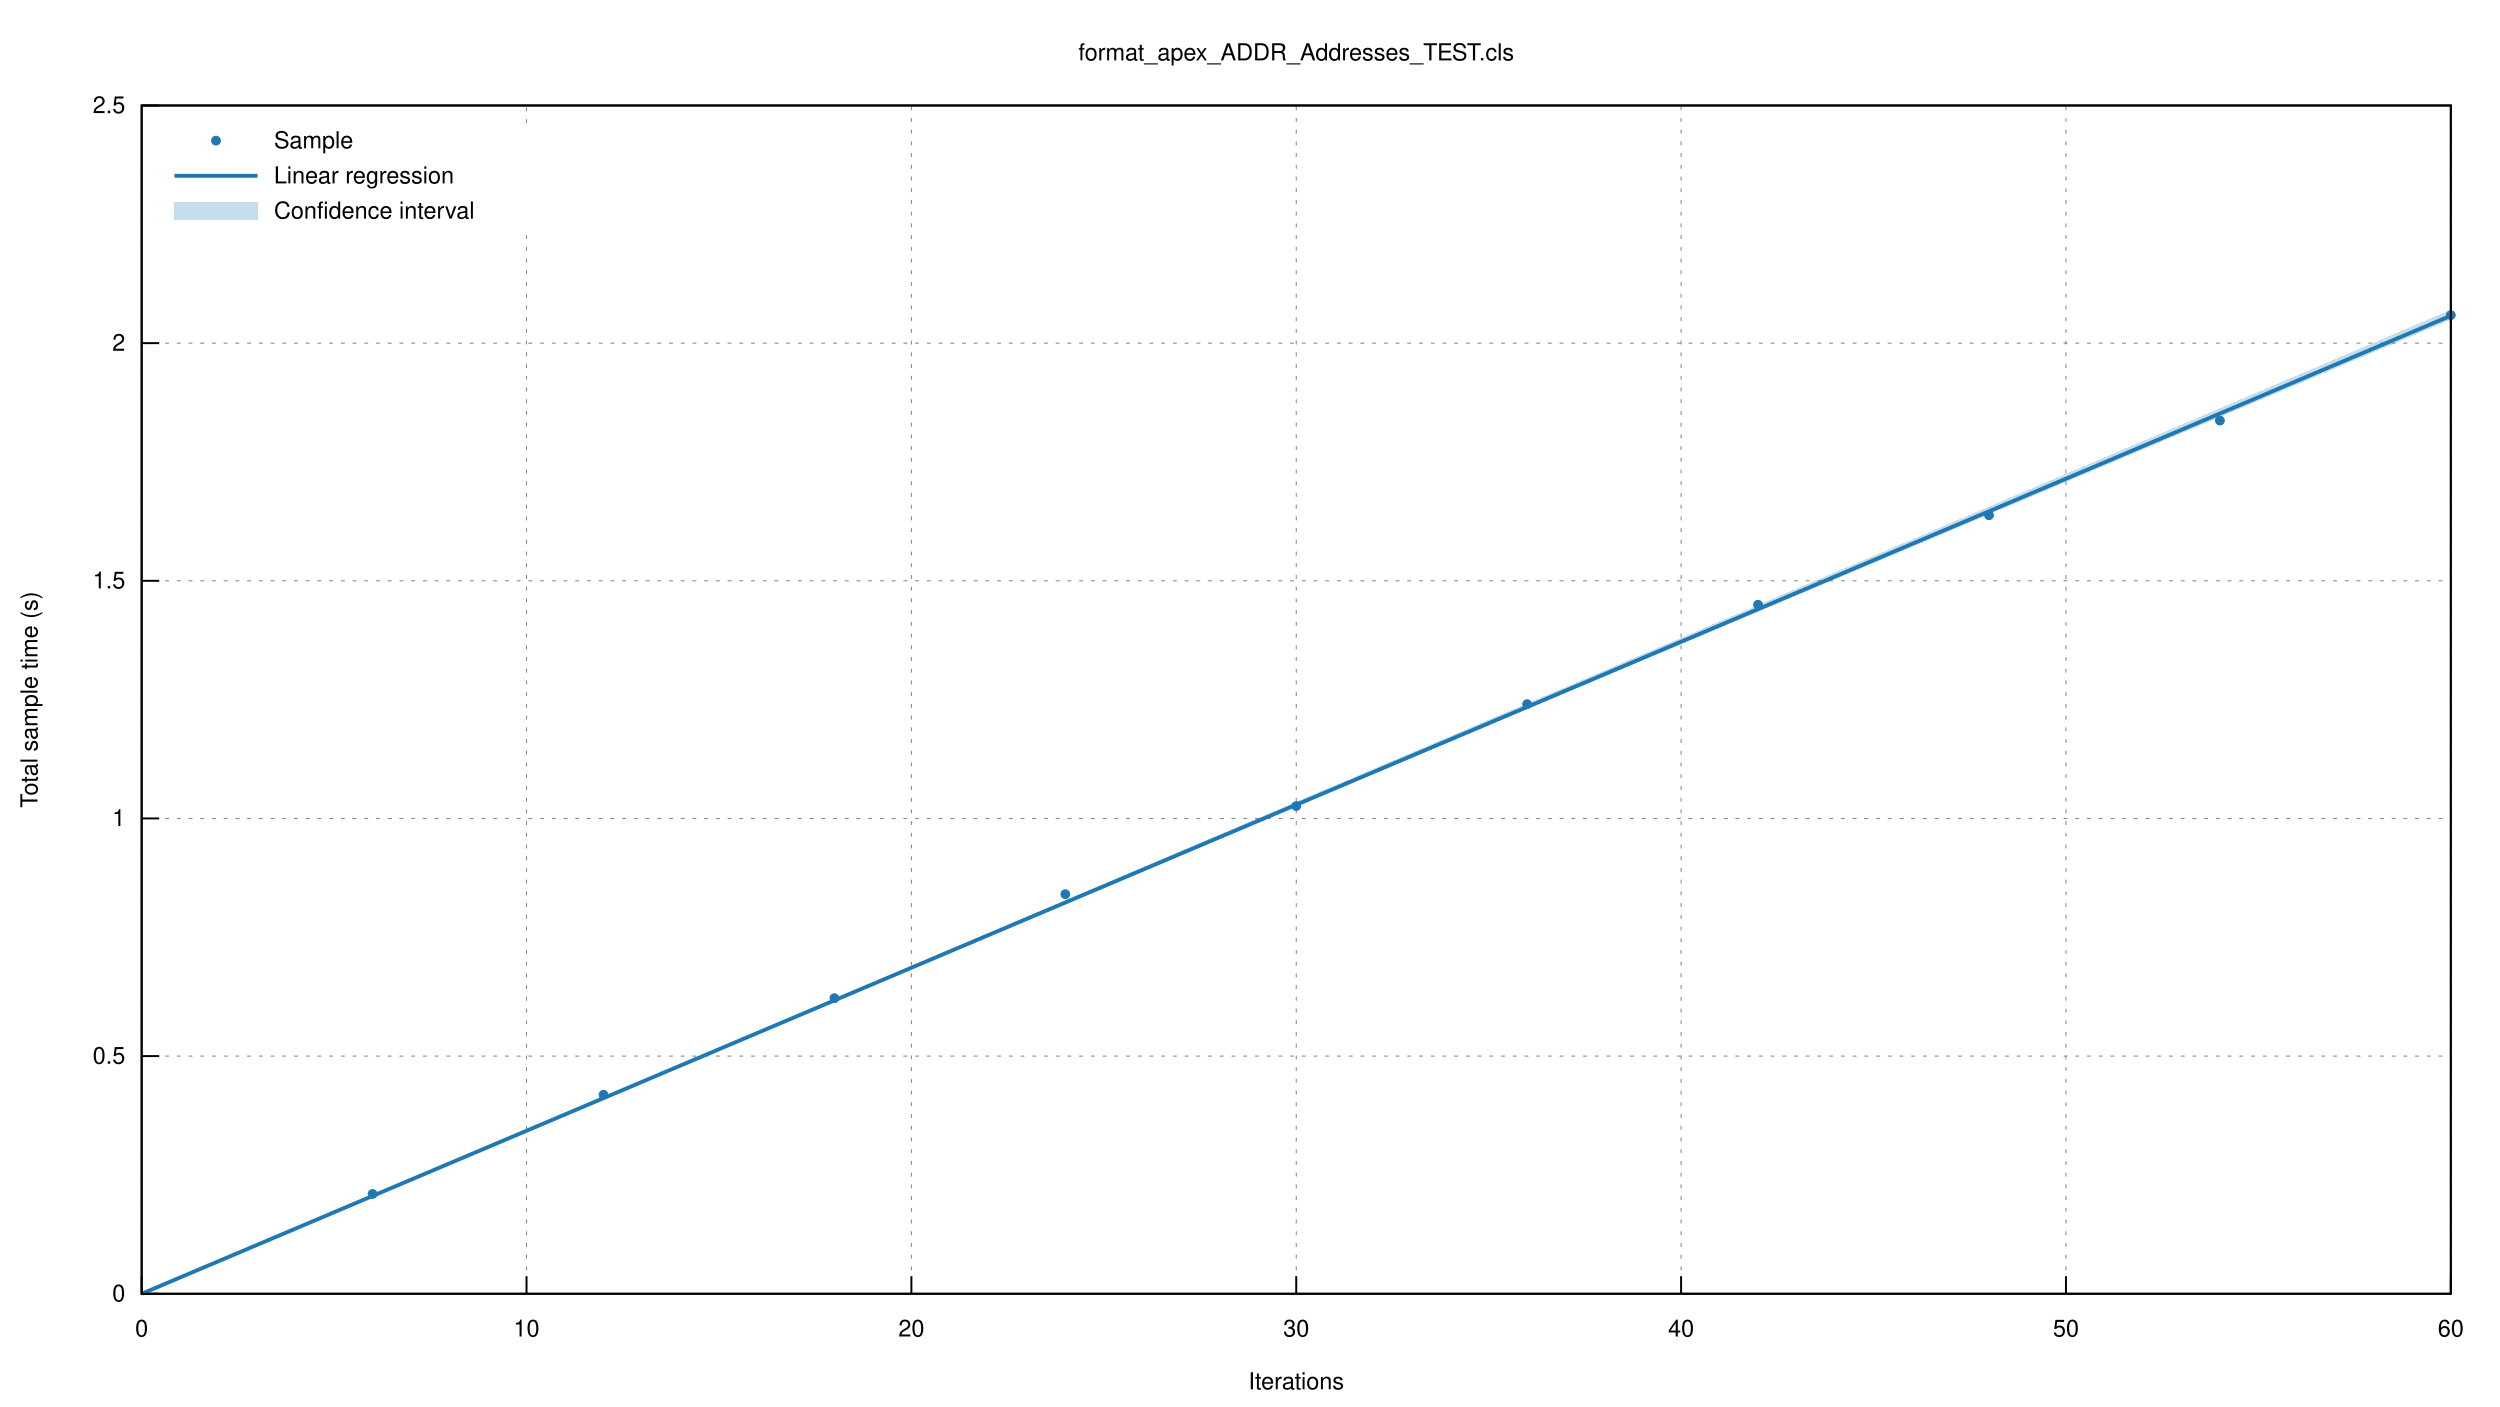
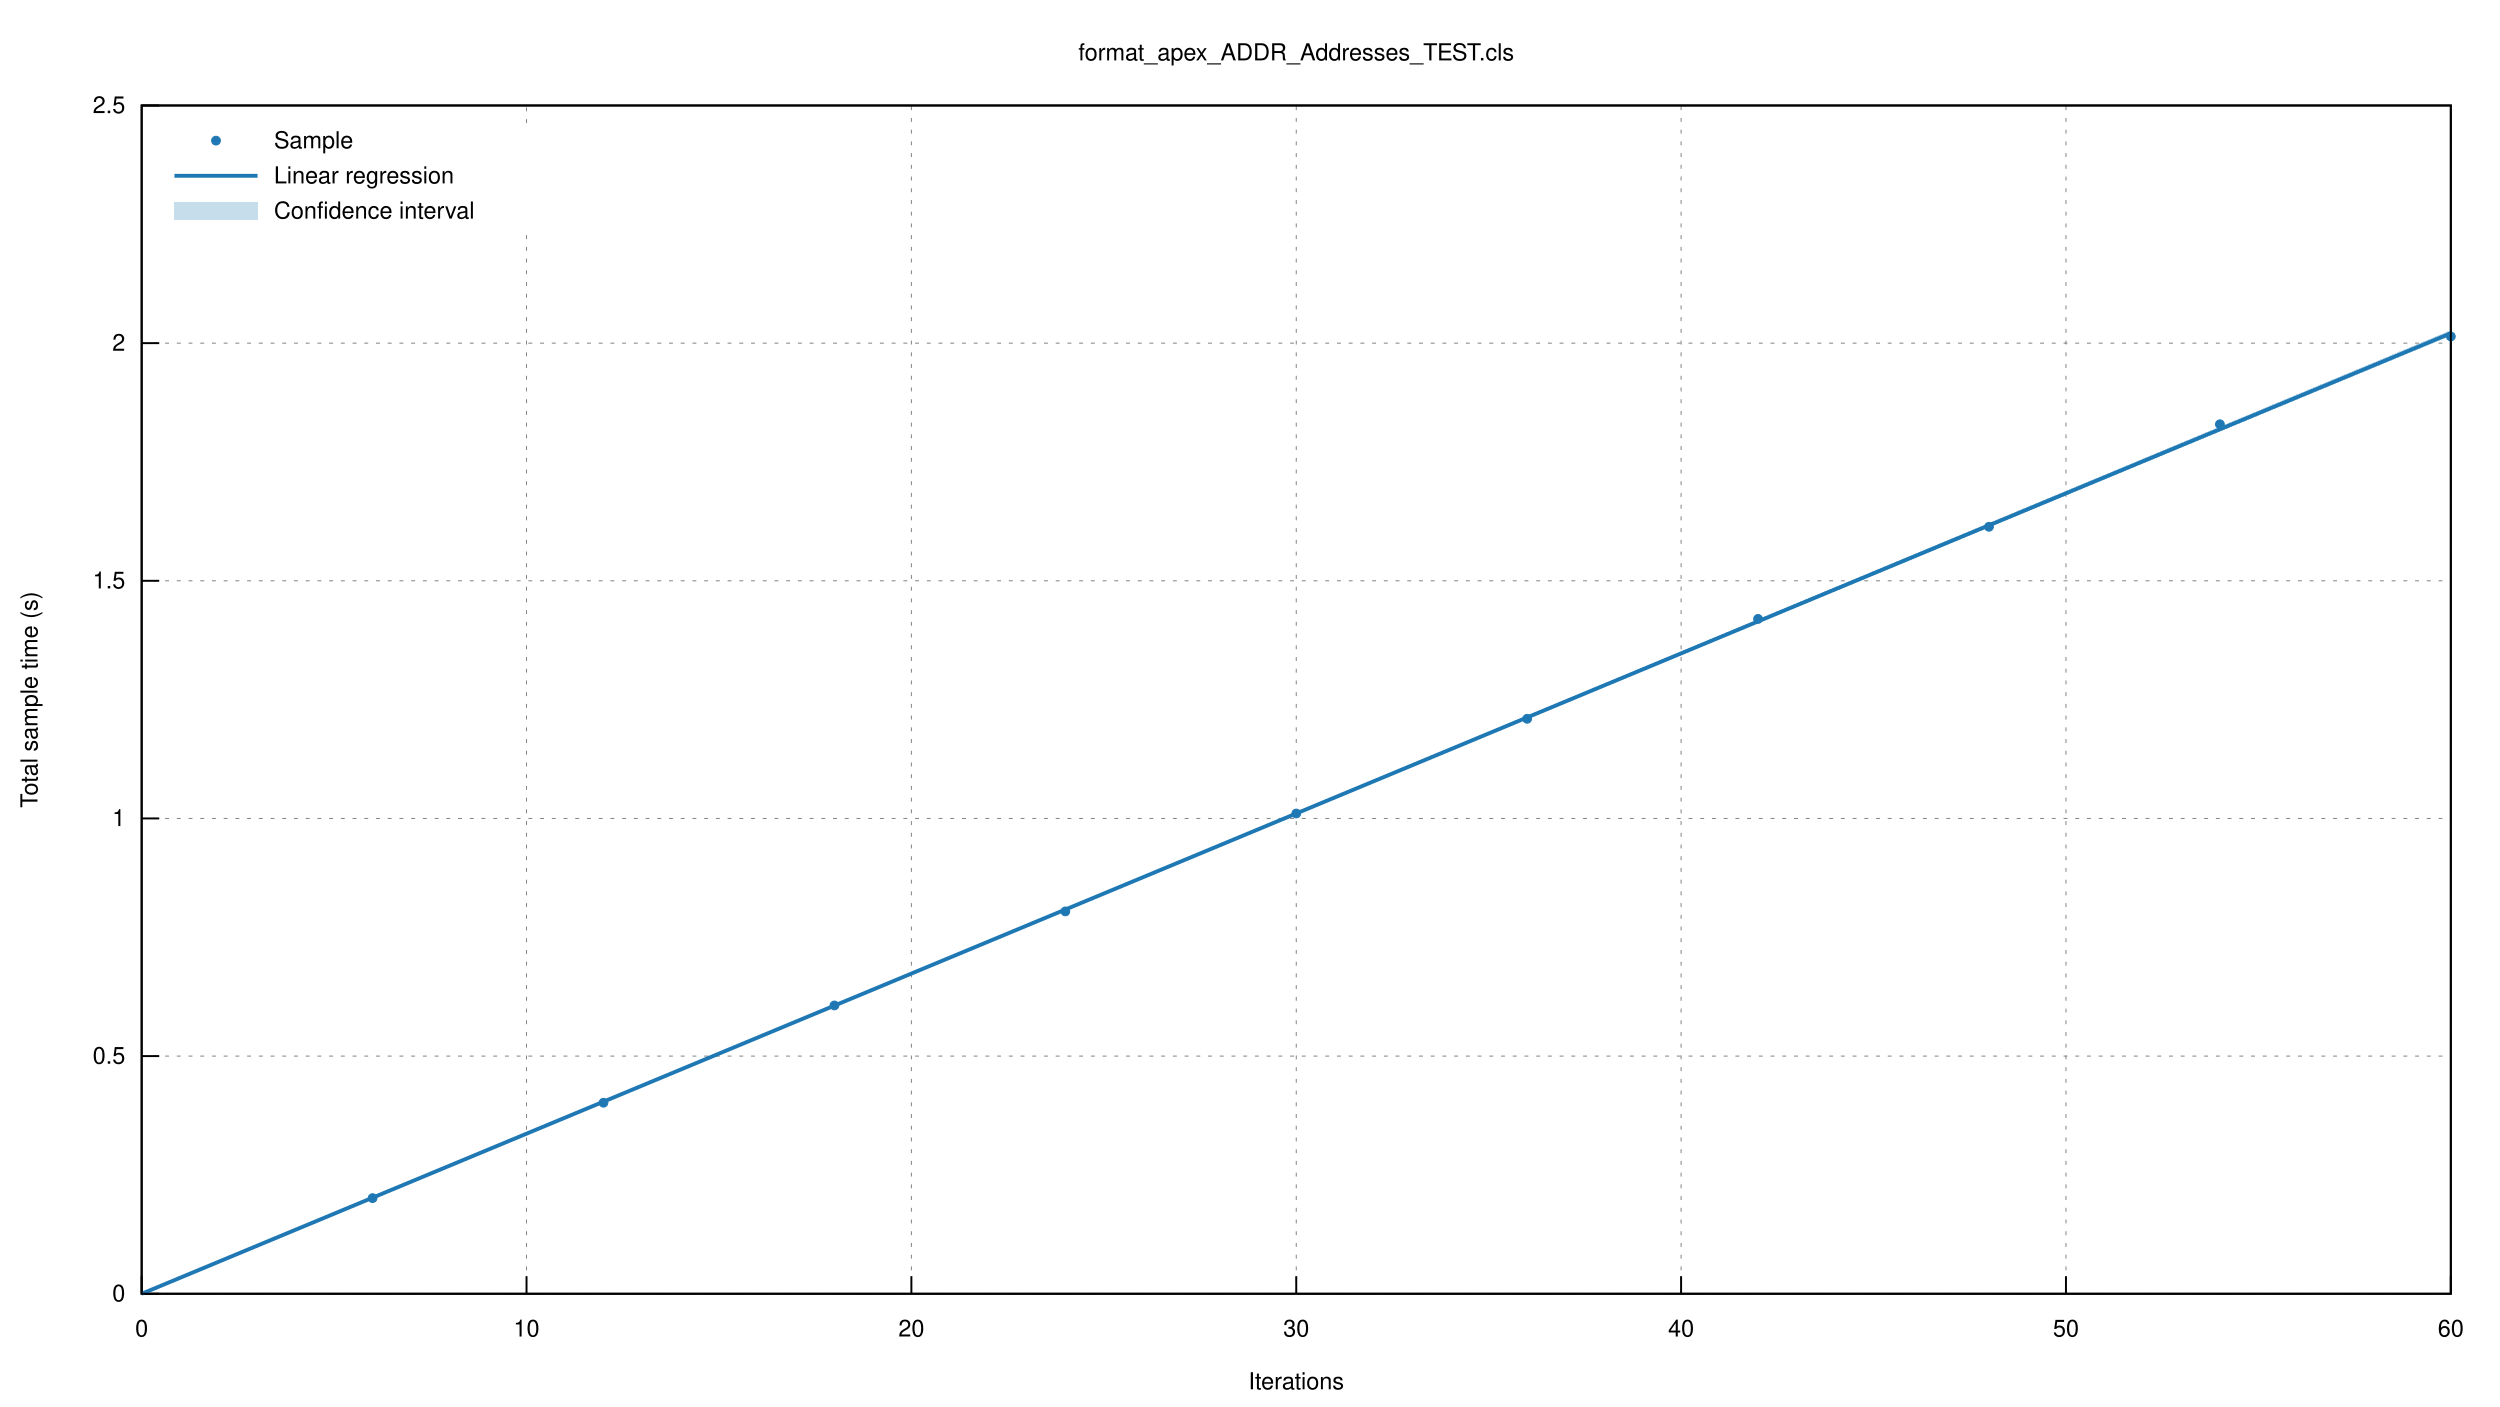
<svg xmlns="http://www.w3.org/2000/svg" xmlns:xlink="http://www.w3.org/1999/xlink" viewBox="0 0 1280 720">
  <g id="gnuplot_canvas">
    <rect x="0" y="0" width="1280" height="720" fill="none" />
    <defs>
      <circle id="gpDot" r="0.5" stroke-width="0.5" stroke="currentColor" />
      <path id="gpPt0" stroke-width="0.222" stroke="currentColor" d="M-1,0 h2 M0,-1 v2" />
      <path id="gpPt1" stroke-width="0.222" stroke="currentColor" d="M-1,-1 L1,1 M1,-1 L-1,1" />
      <path id="gpPt2" stroke-width="0.222" stroke="currentColor" d="M-1,0 L1,0 M0,-1 L0,1 M-1,-1 L1,1 M-1,1 L1,-1" />
      <rect id="gpPt3" stroke-width="0.222" stroke="currentColor" x="-1" y="-1" width="2" height="2" />
      <rect id="gpPt4" stroke-width="0.222" stroke="currentColor" fill="currentColor" x="-1" y="-1" width="2" height="2" />
      <circle id="gpPt5" stroke-width="0.222" stroke="currentColor" cx="0" cy="0" r="1" />
      <use xlink:href="#gpPt5" id="gpPt6" fill="currentColor" stroke="none" />
      <path id="gpPt7" stroke-width="0.222" stroke="currentColor" d="M0,-1.33 L-1.33,0.67 L1.33,0.67 z" />
      <use xlink:href="#gpPt7" id="gpPt8" fill="currentColor" stroke="none" />
      <use xlink:href="#gpPt7" id="gpPt9" stroke="currentColor" transform="rotate(180)" />
      <use xlink:href="#gpPt9" id="gpPt10" fill="currentColor" stroke="none" />
      <use xlink:href="#gpPt3" id="gpPt11" stroke="currentColor" transform="rotate(45)" />
      <use xlink:href="#gpPt11" id="gpPt12" fill="currentColor" stroke="none" />
      <path id="gpPt13" stroke-width="0.222" stroke="currentColor" d="M0,1.330 L1.265,0.411 L0.782,-1.067 L-0.782,-1.076 L-1.265,0.411 z" />
      <use xlink:href="#gpPt13" id="gpPt14" fill="currentColor" stroke="none" />
      <filter id="textbox" filterUnits="objectBoundingBox" x="0" y="0" height="1" width="1">
        <feFlood flood-color="white" flood-opacity="1" result="bgnd" />
        <feComposite in="SourceGraphic" in2="bgnd" operator="atop" />
      </filter>
      <filter id="greybox" filterUnits="objectBoundingBox" x="0" y="0" height="1" width="1">
        <feFlood flood-color="lightgrey" flood-opacity="1" result="grey" />
        <feComposite in="SourceGraphic" in2="grey" operator="atop" />
      </filter>
    </defs>
    <g fill="none" color="white" stroke="currentColor" stroke-width="1.00" stroke-linecap="butt" stroke-linejoin="miter">
</g>
    <g fill="none" color="black" stroke="currentColor" stroke-width="1.00" stroke-linecap="butt" stroke-linejoin="miter">
</g>
    <g fill="none" color="black" stroke="black" stroke-width="0.50" stroke-linecap="butt" stroke-linejoin="miter">
</g>
    <g fill="none" color="gray" stroke="currentColor" stroke-width="0.50" stroke-linecap="butt" stroke-linejoin="miter">
      <path stroke="gray" stroke-dasharray="2,4" class="gridline" d="M72.53,662.40 L1254.82,662.40  " />
    </g>
    <g fill="none" color="gray" stroke="gray" stroke-width="1.00" stroke-linecap="butt" stroke-linejoin="miter">
</g>
    <g fill="none" color="black" stroke="currentColor" stroke-width="1.00" stroke-linecap="butt" stroke-linejoin="miter">
      <path stroke="black" d="M72.53,662.40 L81.53,662.40  " />
      <g transform="translate(64.14,666.30)" stroke="none" fill="black" font-family="Helvetica" font-size="12.00" text-anchor="end">
        <text>
          <tspan font-family="Helvetica"> 0</tspan>
        </text>
      </g>
    </g>
    <g fill="none" color="black" stroke="currentColor" stroke-width="1.00" stroke-linecap="butt" stroke-linejoin="miter">
</g>
    <g fill="none" color="black" stroke="black" stroke-width="0.50" stroke-linecap="butt" stroke-linejoin="miter">
</g>
    <g fill="none" color="gray" stroke="currentColor" stroke-width="0.50" stroke-linecap="butt" stroke-linejoin="miter">
      <path stroke="gray" stroke-dasharray="2,4" class="gridline" d="M72.53,540.72 L1254.82,540.72  " />
    </g>
    <g fill="none" color="gray" stroke="gray" stroke-width="1.00" stroke-linecap="butt" stroke-linejoin="miter">
</g>
    <g fill="none" color="black" stroke="currentColor" stroke-width="1.00" stroke-linecap="butt" stroke-linejoin="miter">
      <path stroke="black" d="M72.53,540.72 L81.53,540.72  " />
      <g transform="translate(64.14,544.62)" stroke="none" fill="black" font-family="Helvetica" font-size="12.00" text-anchor="end">
        <text>
          <tspan font-family="Helvetica"> 0.5</tspan>
        </text>
      </g>
    </g>
    <g fill="none" color="black" stroke="currentColor" stroke-width="1.00" stroke-linecap="butt" stroke-linejoin="miter">
</g>
    <g fill="none" color="black" stroke="black" stroke-width="0.50" stroke-linecap="butt" stroke-linejoin="miter">
</g>
    <g fill="none" color="gray" stroke="currentColor" stroke-width="0.50" stroke-linecap="butt" stroke-linejoin="miter">
      <path stroke="gray" stroke-dasharray="2,4" class="gridline" d="M72.53,419.04 L1254.82,419.04  " />
    </g>
    <g fill="none" color="gray" stroke="gray" stroke-width="1.00" stroke-linecap="butt" stroke-linejoin="miter">
</g>
    <g fill="none" color="black" stroke="currentColor" stroke-width="1.00" stroke-linecap="butt" stroke-linejoin="miter">
      <path stroke="black" d="M72.53,419.04 L81.53,419.04  " />
      <g transform="translate(64.14,422.94)" stroke="none" fill="black" font-family="Helvetica" font-size="12.00" text-anchor="end">
        <text>
          <tspan font-family="Helvetica"> 1</tspan>
        </text>
      </g>
    </g>
    <g fill="none" color="black" stroke="currentColor" stroke-width="1.00" stroke-linecap="butt" stroke-linejoin="miter">
</g>
    <g fill="none" color="black" stroke="black" stroke-width="0.50" stroke-linecap="butt" stroke-linejoin="miter">
</g>
    <g fill="none" color="gray" stroke="currentColor" stroke-width="0.50" stroke-linecap="butt" stroke-linejoin="miter">
      <path stroke="gray" stroke-dasharray="2,4" class="gridline" d="M72.53,297.37 L1254.82,297.37  " />
    </g>
    <g fill="none" color="gray" stroke="gray" stroke-width="1.00" stroke-linecap="butt" stroke-linejoin="miter">
</g>
    <g fill="none" color="black" stroke="currentColor" stroke-width="1.00" stroke-linecap="butt" stroke-linejoin="miter">
      <path stroke="black" d="M72.53,297.37 L81.53,297.37  " />
      <g transform="translate(64.14,301.27)" stroke="none" fill="black" font-family="Helvetica" font-size="12.00" text-anchor="end">
        <text>
          <tspan font-family="Helvetica"> 1.5</tspan>
        </text>
      </g>
    </g>
    <g fill="none" color="black" stroke="currentColor" stroke-width="1.00" stroke-linecap="butt" stroke-linejoin="miter">
</g>
    <g fill="none" color="black" stroke="black" stroke-width="0.50" stroke-linecap="butt" stroke-linejoin="miter">
</g>
    <g fill="none" color="gray" stroke="currentColor" stroke-width="0.50" stroke-linecap="butt" stroke-linejoin="miter">
      <path stroke="gray" stroke-dasharray="2,4" class="gridline" d="M72.53,175.69 L1254.82,175.69  " />
    </g>
    <g fill="none" color="gray" stroke="gray" stroke-width="1.00" stroke-linecap="butt" stroke-linejoin="miter">
</g>
    <g fill="none" color="black" stroke="currentColor" stroke-width="1.00" stroke-linecap="butt" stroke-linejoin="miter">
      <path stroke="black" d="M72.53,175.69 L81.53,175.69  " />
      <g transform="translate(64.14,179.59)" stroke="none" fill="black" font-family="Helvetica" font-size="12.00" text-anchor="end">
        <text>
          <tspan font-family="Helvetica"> 2</tspan>
        </text>
      </g>
    </g>
    <g fill="none" color="black" stroke="currentColor" stroke-width="1.00" stroke-linecap="butt" stroke-linejoin="miter">
</g>
    <g fill="none" color="black" stroke="black" stroke-width="0.50" stroke-linecap="butt" stroke-linejoin="miter">
</g>
    <g fill="none" color="gray" stroke="currentColor" stroke-width="0.50" stroke-linecap="butt" stroke-linejoin="miter">
      <path stroke="gray" stroke-dasharray="2,4" class="gridline" d="M72.53,54.01 L1254.82,54.01  " />
    </g>
    <g fill="none" color="gray" stroke="gray" stroke-width="1.00" stroke-linecap="butt" stroke-linejoin="miter">
</g>
    <g fill="none" color="black" stroke="currentColor" stroke-width="1.00" stroke-linecap="butt" stroke-linejoin="miter">
      <path stroke="black" d="M72.53,54.01 L81.53,54.01  " />
      <g transform="translate(64.14,57.91)" stroke="none" fill="black" font-family="Helvetica" font-size="12.00" text-anchor="end">
        <text>
          <tspan font-family="Helvetica"> 2.5</tspan>
        </text>
      </g>
    </g>
    <g fill="none" color="black" stroke="currentColor" stroke-width="1.00" stroke-linecap="butt" stroke-linejoin="miter">
</g>
    <g fill="none" color="black" stroke="black" stroke-width="0.50" stroke-linecap="butt" stroke-linejoin="miter">
</g>
    <g fill="none" color="gray" stroke="currentColor" stroke-width="0.50" stroke-linecap="butt" stroke-linejoin="miter">
      <path stroke="gray" stroke-dasharray="2,4" class="gridline" d="M72.53,662.40 L72.53,54.01  " />
    </g>
    <g fill="none" color="gray" stroke="gray" stroke-width="1.00" stroke-linecap="butt" stroke-linejoin="miter">
</g>
    <g fill="none" color="black" stroke="currentColor" stroke-width="1.00" stroke-linecap="butt" stroke-linejoin="miter">
      <path stroke="black" d="M72.53,662.40 L72.53,653.40  " />
      <g transform="translate(72.53,684.30)" stroke="none" fill="black" font-family="Helvetica" font-size="12.00" text-anchor="middle">
        <text>
          <tspan font-family="Helvetica"> 0</tspan>
        </text>
      </g>
    </g>
    <g fill="none" color="black" stroke="currentColor" stroke-width="1.00" stroke-linecap="butt" stroke-linejoin="miter">
</g>
    <g fill="none" color="black" stroke="black" stroke-width="0.50" stroke-linecap="butt" stroke-linejoin="miter">
</g>
    <g fill="none" color="gray" stroke="currentColor" stroke-width="0.50" stroke-linecap="butt" stroke-linejoin="miter">
      <path stroke="gray" stroke-dasharray="2,4" class="gridline" d="M269.58,662.40 L269.58,117.01 M269.58,63.01 L269.58,54.01  " />
    </g>
    <g fill="none" color="gray" stroke="gray" stroke-width="1.00" stroke-linecap="butt" stroke-linejoin="miter">
</g>
    <g fill="none" color="black" stroke="currentColor" stroke-width="1.00" stroke-linecap="butt" stroke-linejoin="miter">
      <path stroke="black" d="M269.58,662.40 L269.58,653.40  " />
      <g transform="translate(269.58,684.30)" stroke="none" fill="black" font-family="Helvetica" font-size="12.00" text-anchor="middle">
        <text>
          <tspan font-family="Helvetica"> 10</tspan>
        </text>
      </g>
    </g>
    <g fill="none" color="black" stroke="currentColor" stroke-width="1.00" stroke-linecap="butt" stroke-linejoin="miter">
</g>
    <g fill="none" color="black" stroke="black" stroke-width="0.50" stroke-linecap="butt" stroke-linejoin="miter">
</g>
    <g fill="none" color="gray" stroke="currentColor" stroke-width="0.50" stroke-linecap="butt" stroke-linejoin="miter">
      <path stroke="gray" stroke-dasharray="2,4" class="gridline" d="M466.63,662.40 L466.63,54.01  " />
    </g>
    <g fill="none" color="gray" stroke="gray" stroke-width="1.00" stroke-linecap="butt" stroke-linejoin="miter">
</g>
    <g fill="none" color="black" stroke="currentColor" stroke-width="1.00" stroke-linecap="butt" stroke-linejoin="miter">
      <path stroke="black" d="M466.63,662.40 L466.63,653.40  " />
      <g transform="translate(466.63,684.30)" stroke="none" fill="black" font-family="Helvetica" font-size="12.00" text-anchor="middle">
        <text>
          <tspan font-family="Helvetica"> 20</tspan>
        </text>
      </g>
    </g>
    <g fill="none" color="black" stroke="currentColor" stroke-width="1.00" stroke-linecap="butt" stroke-linejoin="miter">
</g>
    <g fill="none" color="black" stroke="black" stroke-width="0.50" stroke-linecap="butt" stroke-linejoin="miter">
</g>
    <g fill="none" color="gray" stroke="currentColor" stroke-width="0.50" stroke-linecap="butt" stroke-linejoin="miter">
      <path stroke="gray" stroke-dasharray="2,4" class="gridline" d="M663.68,662.40 L663.68,54.01  " />
    </g>
    <g fill="none" color="gray" stroke="gray" stroke-width="1.00" stroke-linecap="butt" stroke-linejoin="miter">
</g>
    <g fill="none" color="black" stroke="currentColor" stroke-width="1.00" stroke-linecap="butt" stroke-linejoin="miter">
      <path stroke="black" d="M663.68,662.40 L663.68,653.40  " />
      <g transform="translate(663.68,684.30)" stroke="none" fill="black" font-family="Helvetica" font-size="12.00" text-anchor="middle">
        <text>
          <tspan font-family="Helvetica"> 30</tspan>
        </text>
      </g>
    </g>
    <g fill="none" color="black" stroke="currentColor" stroke-width="1.00" stroke-linecap="butt" stroke-linejoin="miter">
</g>
    <g fill="none" color="black" stroke="black" stroke-width="0.50" stroke-linecap="butt" stroke-linejoin="miter">
</g>
    <g fill="none" color="gray" stroke="currentColor" stroke-width="0.50" stroke-linecap="butt" stroke-linejoin="miter">
      <path stroke="gray" stroke-dasharray="2,4" class="gridline" d="M860.72,662.40 L860.72,54.01  " />
    </g>
    <g fill="none" color="gray" stroke="gray" stroke-width="1.00" stroke-linecap="butt" stroke-linejoin="miter">
</g>
    <g fill="none" color="black" stroke="currentColor" stroke-width="1.00" stroke-linecap="butt" stroke-linejoin="miter">
      <path stroke="black" d="M860.72,662.40 L860.72,653.40  " />
      <g transform="translate(860.72,684.30)" stroke="none" fill="black" font-family="Helvetica" font-size="12.00" text-anchor="middle">
        <text>
          <tspan font-family="Helvetica"> 40</tspan>
        </text>
      </g>
    </g>
    <g fill="none" color="black" stroke="currentColor" stroke-width="1.00" stroke-linecap="butt" stroke-linejoin="miter">
</g>
    <g fill="none" color="black" stroke="black" stroke-width="0.50" stroke-linecap="butt" stroke-linejoin="miter">
</g>
    <g fill="none" color="gray" stroke="currentColor" stroke-width="0.50" stroke-linecap="butt" stroke-linejoin="miter">
      <path stroke="gray" stroke-dasharray="2,4" class="gridline" d="M1057.77,662.40 L1057.77,54.01  " />
    </g>
    <g fill="none" color="gray" stroke="gray" stroke-width="1.00" stroke-linecap="butt" stroke-linejoin="miter">
</g>
    <g fill="none" color="black" stroke="currentColor" stroke-width="1.00" stroke-linecap="butt" stroke-linejoin="miter">
      <path stroke="black" d="M1057.77,662.40 L1057.77,653.40  " />
      <g transform="translate(1057.77,684.30)" stroke="none" fill="black" font-family="Helvetica" font-size="12.00" text-anchor="middle">
        <text>
          <tspan font-family="Helvetica"> 50</tspan>
        </text>
      </g>
    </g>
    <g fill="none" color="black" stroke="currentColor" stroke-width="1.00" stroke-linecap="butt" stroke-linejoin="miter">
</g>
    <g fill="none" color="black" stroke="black" stroke-width="0.50" stroke-linecap="butt" stroke-linejoin="miter">
</g>
    <g fill="none" color="gray" stroke="currentColor" stroke-width="0.50" stroke-linecap="butt" stroke-linejoin="miter">
      <path stroke="gray" stroke-dasharray="2,4" class="gridline" d="M1254.82,662.40 L1254.82,54.01  " />
    </g>
    <g fill="none" color="gray" stroke="gray" stroke-width="1.00" stroke-linecap="butt" stroke-linejoin="miter">
</g>
    <g fill="none" color="black" stroke="currentColor" stroke-width="1.00" stroke-linecap="butt" stroke-linejoin="miter">
      <path stroke="black" d="M1254.82,662.40 L1254.82,653.40  " />
      <g transform="translate(1254.82,684.30)" stroke="none" fill="black" font-family="Helvetica" font-size="12.00" text-anchor="middle">
        <text>
          <tspan font-family="Helvetica"> 60</tspan>
        </text>
      </g>
    </g>
    <g fill="none" color="black" stroke="currentColor" stroke-width="1.00" stroke-linecap="butt" stroke-linejoin="miter">
</g>
    <g fill="none" color="black" stroke="currentColor" stroke-width="1.00" stroke-linecap="butt" stroke-linejoin="miter">
      <path stroke="black" d="M72.53,54.01 L72.53,662.40 L1254.82,662.40 L1254.82,54.01 L72.53,54.01 Z  " />
    </g>
    <g fill="none" color="black" stroke="currentColor" stroke-width="1.00" stroke-linecap="butt" stroke-linejoin="miter">
      <g transform="translate(19.18,358.21) rotate(270)" stroke="none" fill="black" font-family="Helvetica" font-size="12.00" text-anchor="middle">
        <text>
          <tspan font-family="Helvetica">Total sample time (s)</tspan>
        </text>
      </g>
    </g>
    <g fill="none" color="black" stroke="currentColor" stroke-width="1.00" stroke-linecap="butt" stroke-linejoin="miter">
      <g transform="translate(663.67,711.30)" stroke="none" fill="black" font-family="Helvetica" font-size="12.00" text-anchor="middle">
        <text>
          <tspan font-family="Helvetica">Iterations</tspan>
        </text>
      </g>
    </g>
    <g fill="none" color="black" stroke="currentColor" stroke-width="1.00" stroke-linecap="butt" stroke-linejoin="miter">
</g>
    <g id="gnuplot_plot_1">
      <g fill="none" color="black" stroke="currentColor" stroke-width="1.00" stroke-linecap="butt" stroke-linejoin="miter">
        <g transform="translate(140.26,75.91)" stroke="none" fill="black" font-family="Helvetica" font-size="12.00" text-anchor="start">
          <text>
            <tspan font-family="Helvetica">Sample</tspan>
          </text>
        </g>
      </g>
      <g fill="none" color="black" stroke="currentColor" stroke-width="1.00" stroke-linecap="butt" stroke-linejoin="miter">
-         <use xlink:href="#gpPt6" transform="translate(190.76,611.31) scale(2.25)" color="rgb( 31, 120, 180)" />
-         <use xlink:href="#gpPt6" transform="translate(308.99,560.51) scale(2.25)" color="rgb( 31, 120, 180)" />
-         <use xlink:href="#gpPt6" transform="translate(427.22,511.07) scale(2.25)" color="rgb( 31, 120, 180)" />
-         <use xlink:href="#gpPt6" transform="translate(545.45,457.83) scale(2.25)" color="rgb( 31, 120, 180)" />
-         <use xlink:href="#gpPt6" transform="translate(663.68,412.70) scale(2.25)" color="rgb( 31, 120, 180)" />
-         <use xlink:href="#gpPt6" transform="translate(781.90,360.54) scale(2.25)" color="rgb( 31, 120, 180)" />
-         <use xlink:href="#gpPt6" transform="translate(900.13,309.62) scale(2.25)" color="rgb( 31, 120, 180)" />
-         <use xlink:href="#gpPt6" transform="translate(1018.36,263.81) scale(2.25)" color="rgb( 31, 120, 180)" />
-         <use xlink:href="#gpPt6" transform="translate(1136.59,215.34) scale(2.25)" color="rgb( 31, 120, 180)" />
-         <use xlink:href="#gpPt6" transform="translate(1254.82,161.34) scale(2.25)" color="rgb( 31, 120, 180)" />
+         <use xlink:href="#gpPt6" transform="translate(190.76,613.44) scale(2.25)" color="rgb( 31, 120, 180)" />
+         <use xlink:href="#gpPt6" transform="translate(308.99,564.60) scale(2.25)" color="rgb( 31, 120, 180)" />
+         <use xlink:href="#gpPt6" transform="translate(427.22,514.79) scale(2.25)" color="rgb( 31, 120, 180)" />
+         <use xlink:href="#gpPt6" transform="translate(545.45,466.64) scale(2.25)" color="rgb( 31, 120, 180)" />
+         <use xlink:href="#gpPt6" transform="translate(663.68,416.52) scale(2.25)" color="rgb( 31, 120, 180)" />
+         <use xlink:href="#gpPt6" transform="translate(781.90,368.02) scale(2.25)" color="rgb( 31, 120, 180)" />
+         <use xlink:href="#gpPt6" transform="translate(900.13,316.88) scale(2.25)" color="rgb( 31, 120, 180)" />
+         <use xlink:href="#gpPt6" transform="translate(1018.36,269.71) scale(2.25)" color="rgb( 31, 120, 180)" />
+         <use xlink:href="#gpPt6" transform="translate(1136.59,217.22) scale(2.25)" color="rgb( 31, 120, 180)" />
+         <use xlink:href="#gpPt6" transform="translate(1254.82,172.26) scale(2.25)" color="rgb( 31, 120, 180)" />
        <use xlink:href="#gpPt6" transform="translate(110.59,72.01) scale(2.25)" color="rgb( 31, 120, 180)" />
      </g>
    </g>
    <g id="gnuplot_plot_2">
      <g fill="none" color="white" stroke="rgb( 31, 120, 180)" stroke-width="2.00" stroke-linecap="butt" stroke-linejoin="miter">
</g>
      <g fill="none" color="black" stroke="currentColor" stroke-width="2.00" stroke-linecap="butt" stroke-linejoin="miter">
        <g transform="translate(140.26,93.91)" stroke="none" fill="black" font-family="Helvetica" font-size="12.00" text-anchor="start">
          <text>
            <tspan font-family="Helvetica">Linear regression</tspan>
          </text>
        </g>
      </g>
      <g fill="none" color="black" stroke="currentColor" stroke-width="2.00" stroke-linecap="butt" stroke-linejoin="miter">
-         <path stroke="rgb( 31, 120, 180)" d="M89.31,90.01 L131.87,90.01 M72.53,662.40 L1254.82,161.64  " />
+         <path stroke="rgb( 31, 120, 180)" d="M89.31,90.01 L131.87,90.01 M72.53,662.40 L1254.82,170.60  " />
      </g>
    </g>
    <g id="gnuplot_plot_3">
      <g fill="none" color="white" stroke="rgb( 31, 120, 180)" stroke-width="1.00" stroke-linecap="butt" stroke-linejoin="miter">
</g>
      <g fill="none" color="black" stroke="currentColor" stroke-width="1.00" stroke-linecap="butt" stroke-linejoin="miter">
        <g transform="translate(140.26,111.91)" stroke="none" fill="black" font-family="Helvetica" font-size="12.00" text-anchor="start">
          <text>
            <tspan font-family="Helvetica">Confidence interval</tspan>
          </text>
        </g>
      </g>
      <g fill="none" color="black" stroke="currentColor" stroke-width="1.00" stroke-linecap="butt" stroke-linejoin="miter">
        <g stroke="none" shape-rendering="crispEdges">
          <polygon fill="rgb( 31, 120, 180)" fill-opacity="0.25" points="89.31,112.51 131.87,112.51 131.87,103.51 89.31,103.51 " />
          <polygon fill="rgb( 31, 120, 180)" fill-opacity="0.25" points="72.53,662.40 72.53,662.40 72.53,662.40 " />
-           <polygon fill="rgb( 31, 120, 180)" fill-opacity="0.25" points="72.53,662.40 1254.82,163.67 1254.82,158.65 " />
+           <polygon fill="rgb( 31, 120, 180)" fill-opacity="0.25" points="72.53,662.40 1254.82,172.00 1254.82,169.00 " />
        </g>
      </g>
    </g>
    <g fill="none" color="white" stroke="rgb( 31, 120, 180)" stroke-width="2.00" stroke-linecap="butt" stroke-linejoin="miter">
</g>
    <g fill="none" color="black" stroke="currentColor" stroke-width="2.00" stroke-linecap="butt" stroke-linejoin="miter">
</g>
    <g fill="none" color="black" stroke="black" stroke-width="1.00" stroke-linecap="butt" stroke-linejoin="miter">
</g>
    <g fill="none" color="black" stroke="currentColor" stroke-width="1.00" stroke-linecap="butt" stroke-linejoin="miter">
      <path stroke="black" d="M72.53,54.01 L72.53,662.40 L1254.82,662.40 L1254.82,54.01 L72.53,54.01 Z  " />
    </g>
    <g fill="none" color="black" stroke="currentColor" stroke-width="1.00" stroke-linecap="butt" stroke-linejoin="miter">
      <g transform="translate(663.67,30.91)" stroke="none" fill="black" font-family="Helvetica" font-size="12.00" text-anchor="middle">
        <text>
          <tspan font-family="Helvetica">format_apex_ADDR_Addresses_TEST.cls</tspan>
        </text>
      </g>
    </g>
    <g fill="none" color="black" stroke="currentColor" stroke-width="1.00" stroke-linecap="butt" stroke-linejoin="miter">
</g>
  </g>
</svg>
